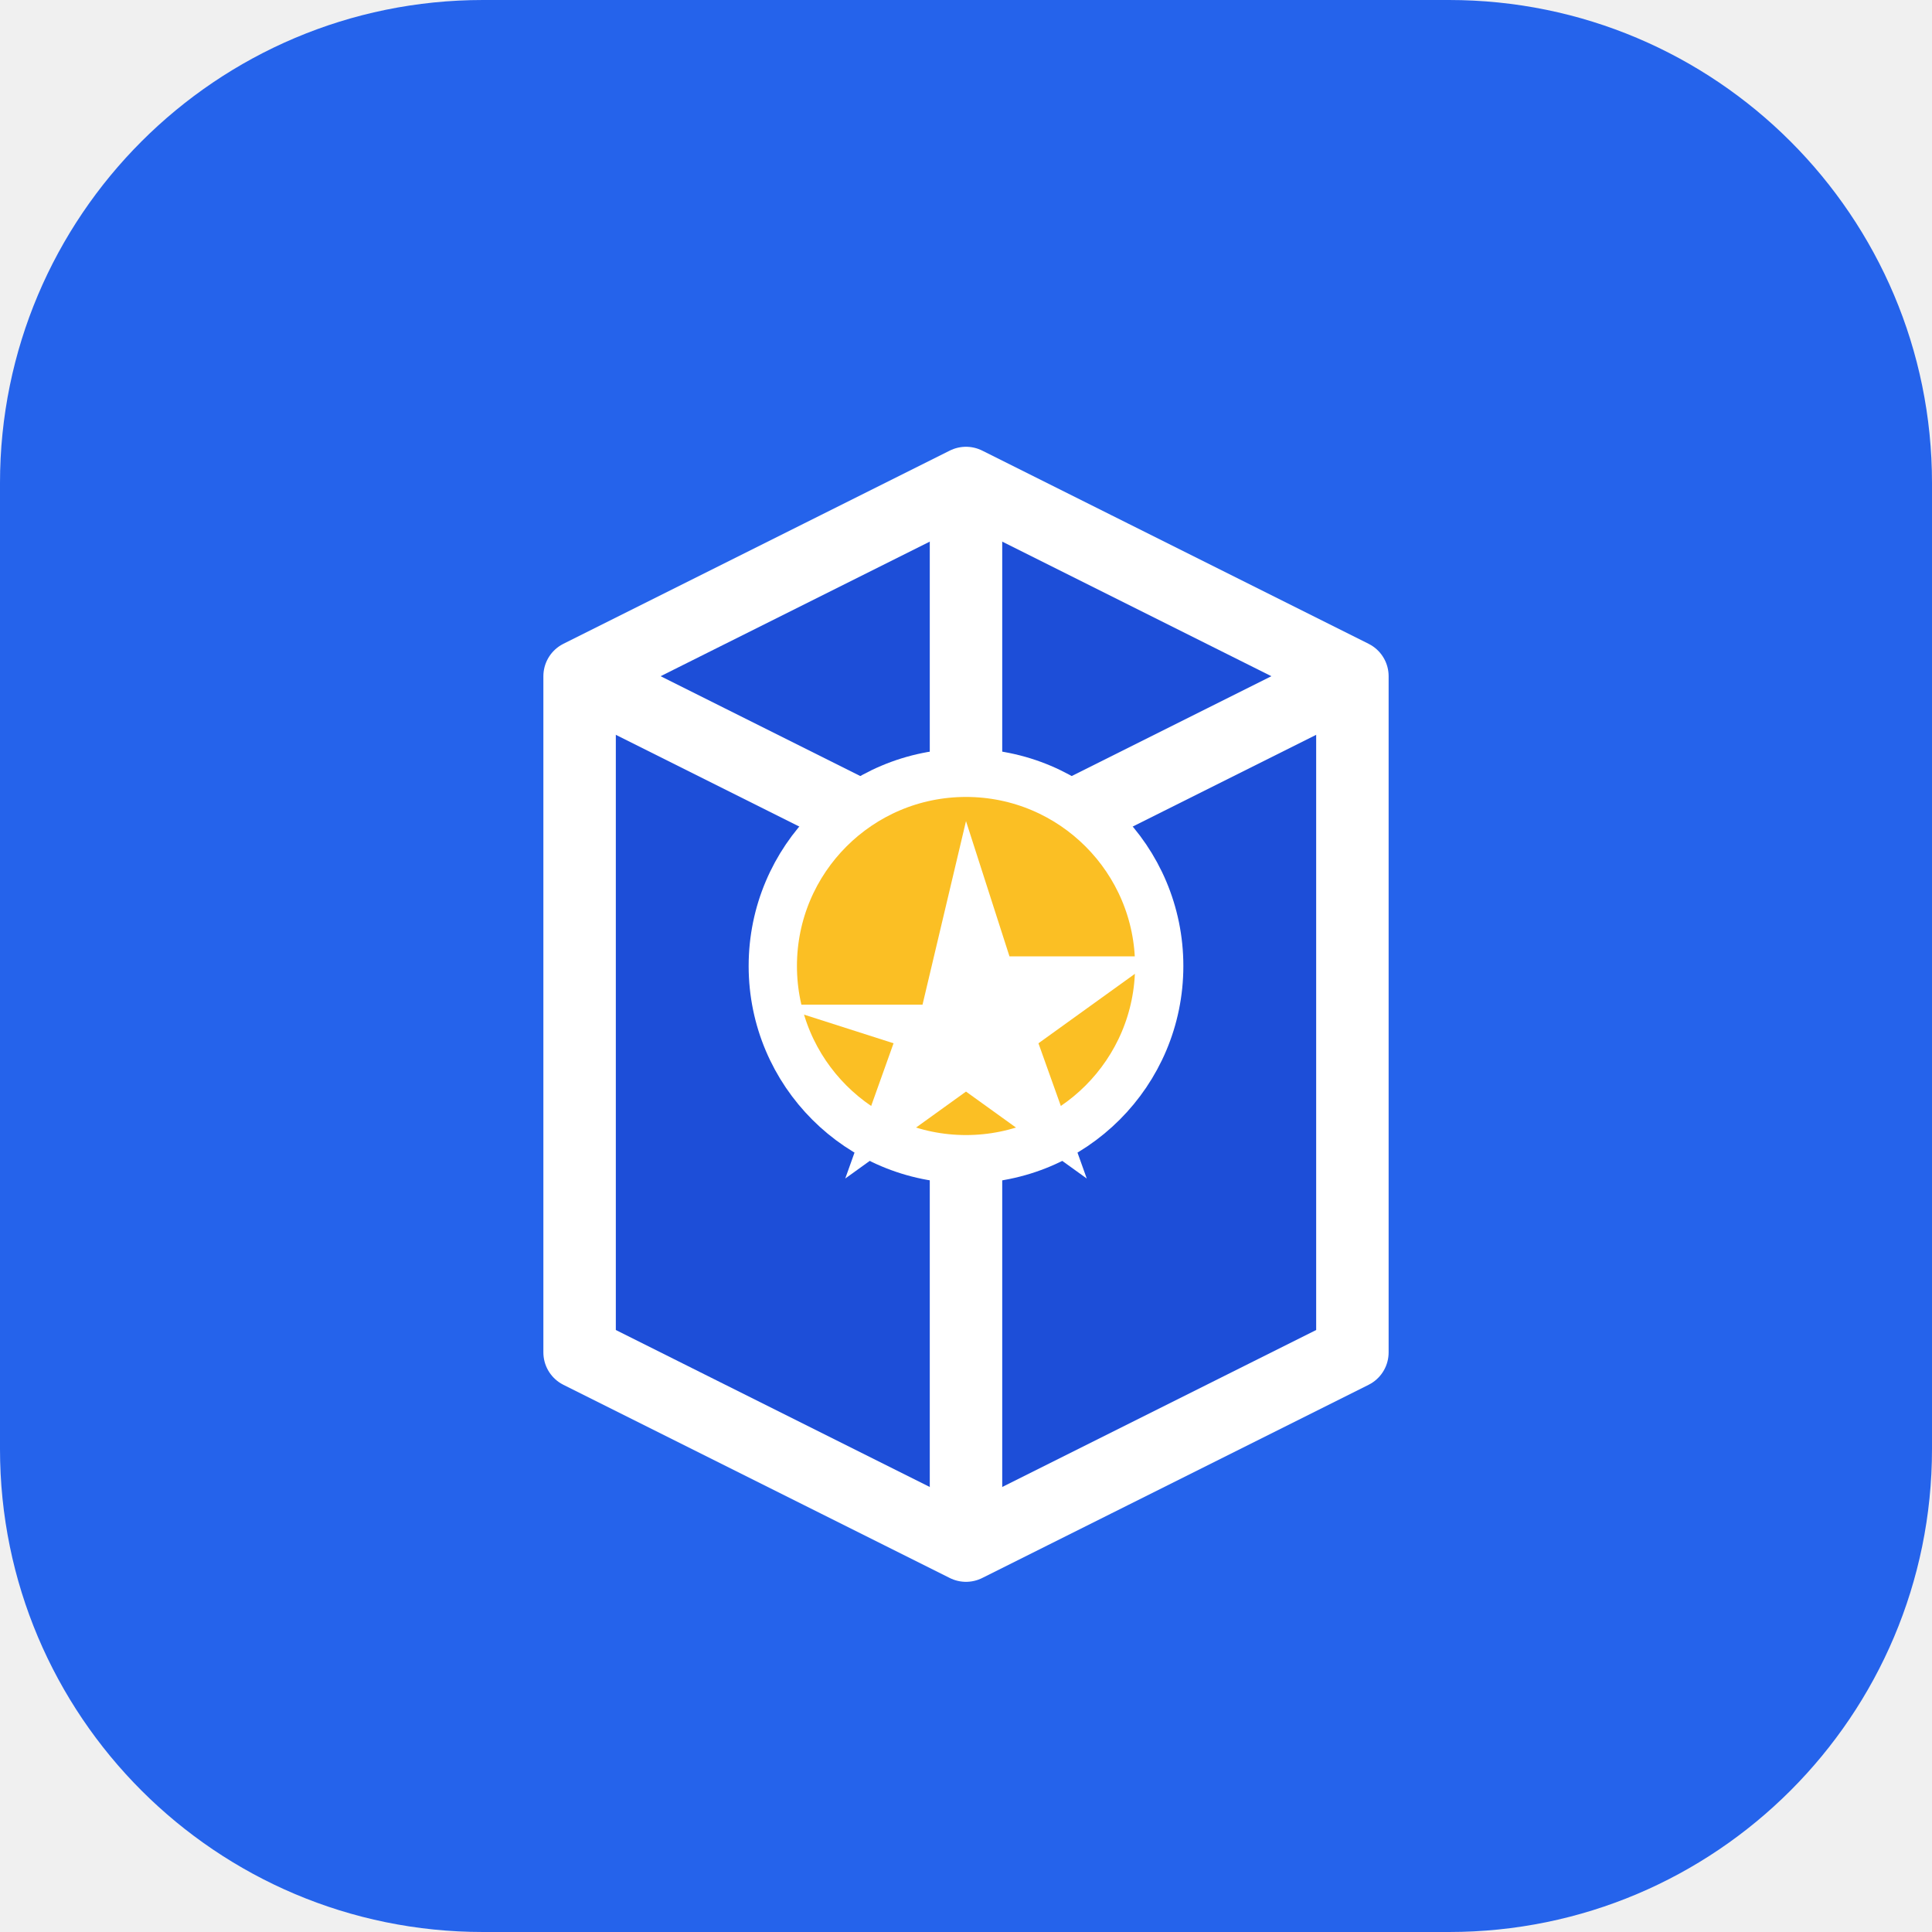
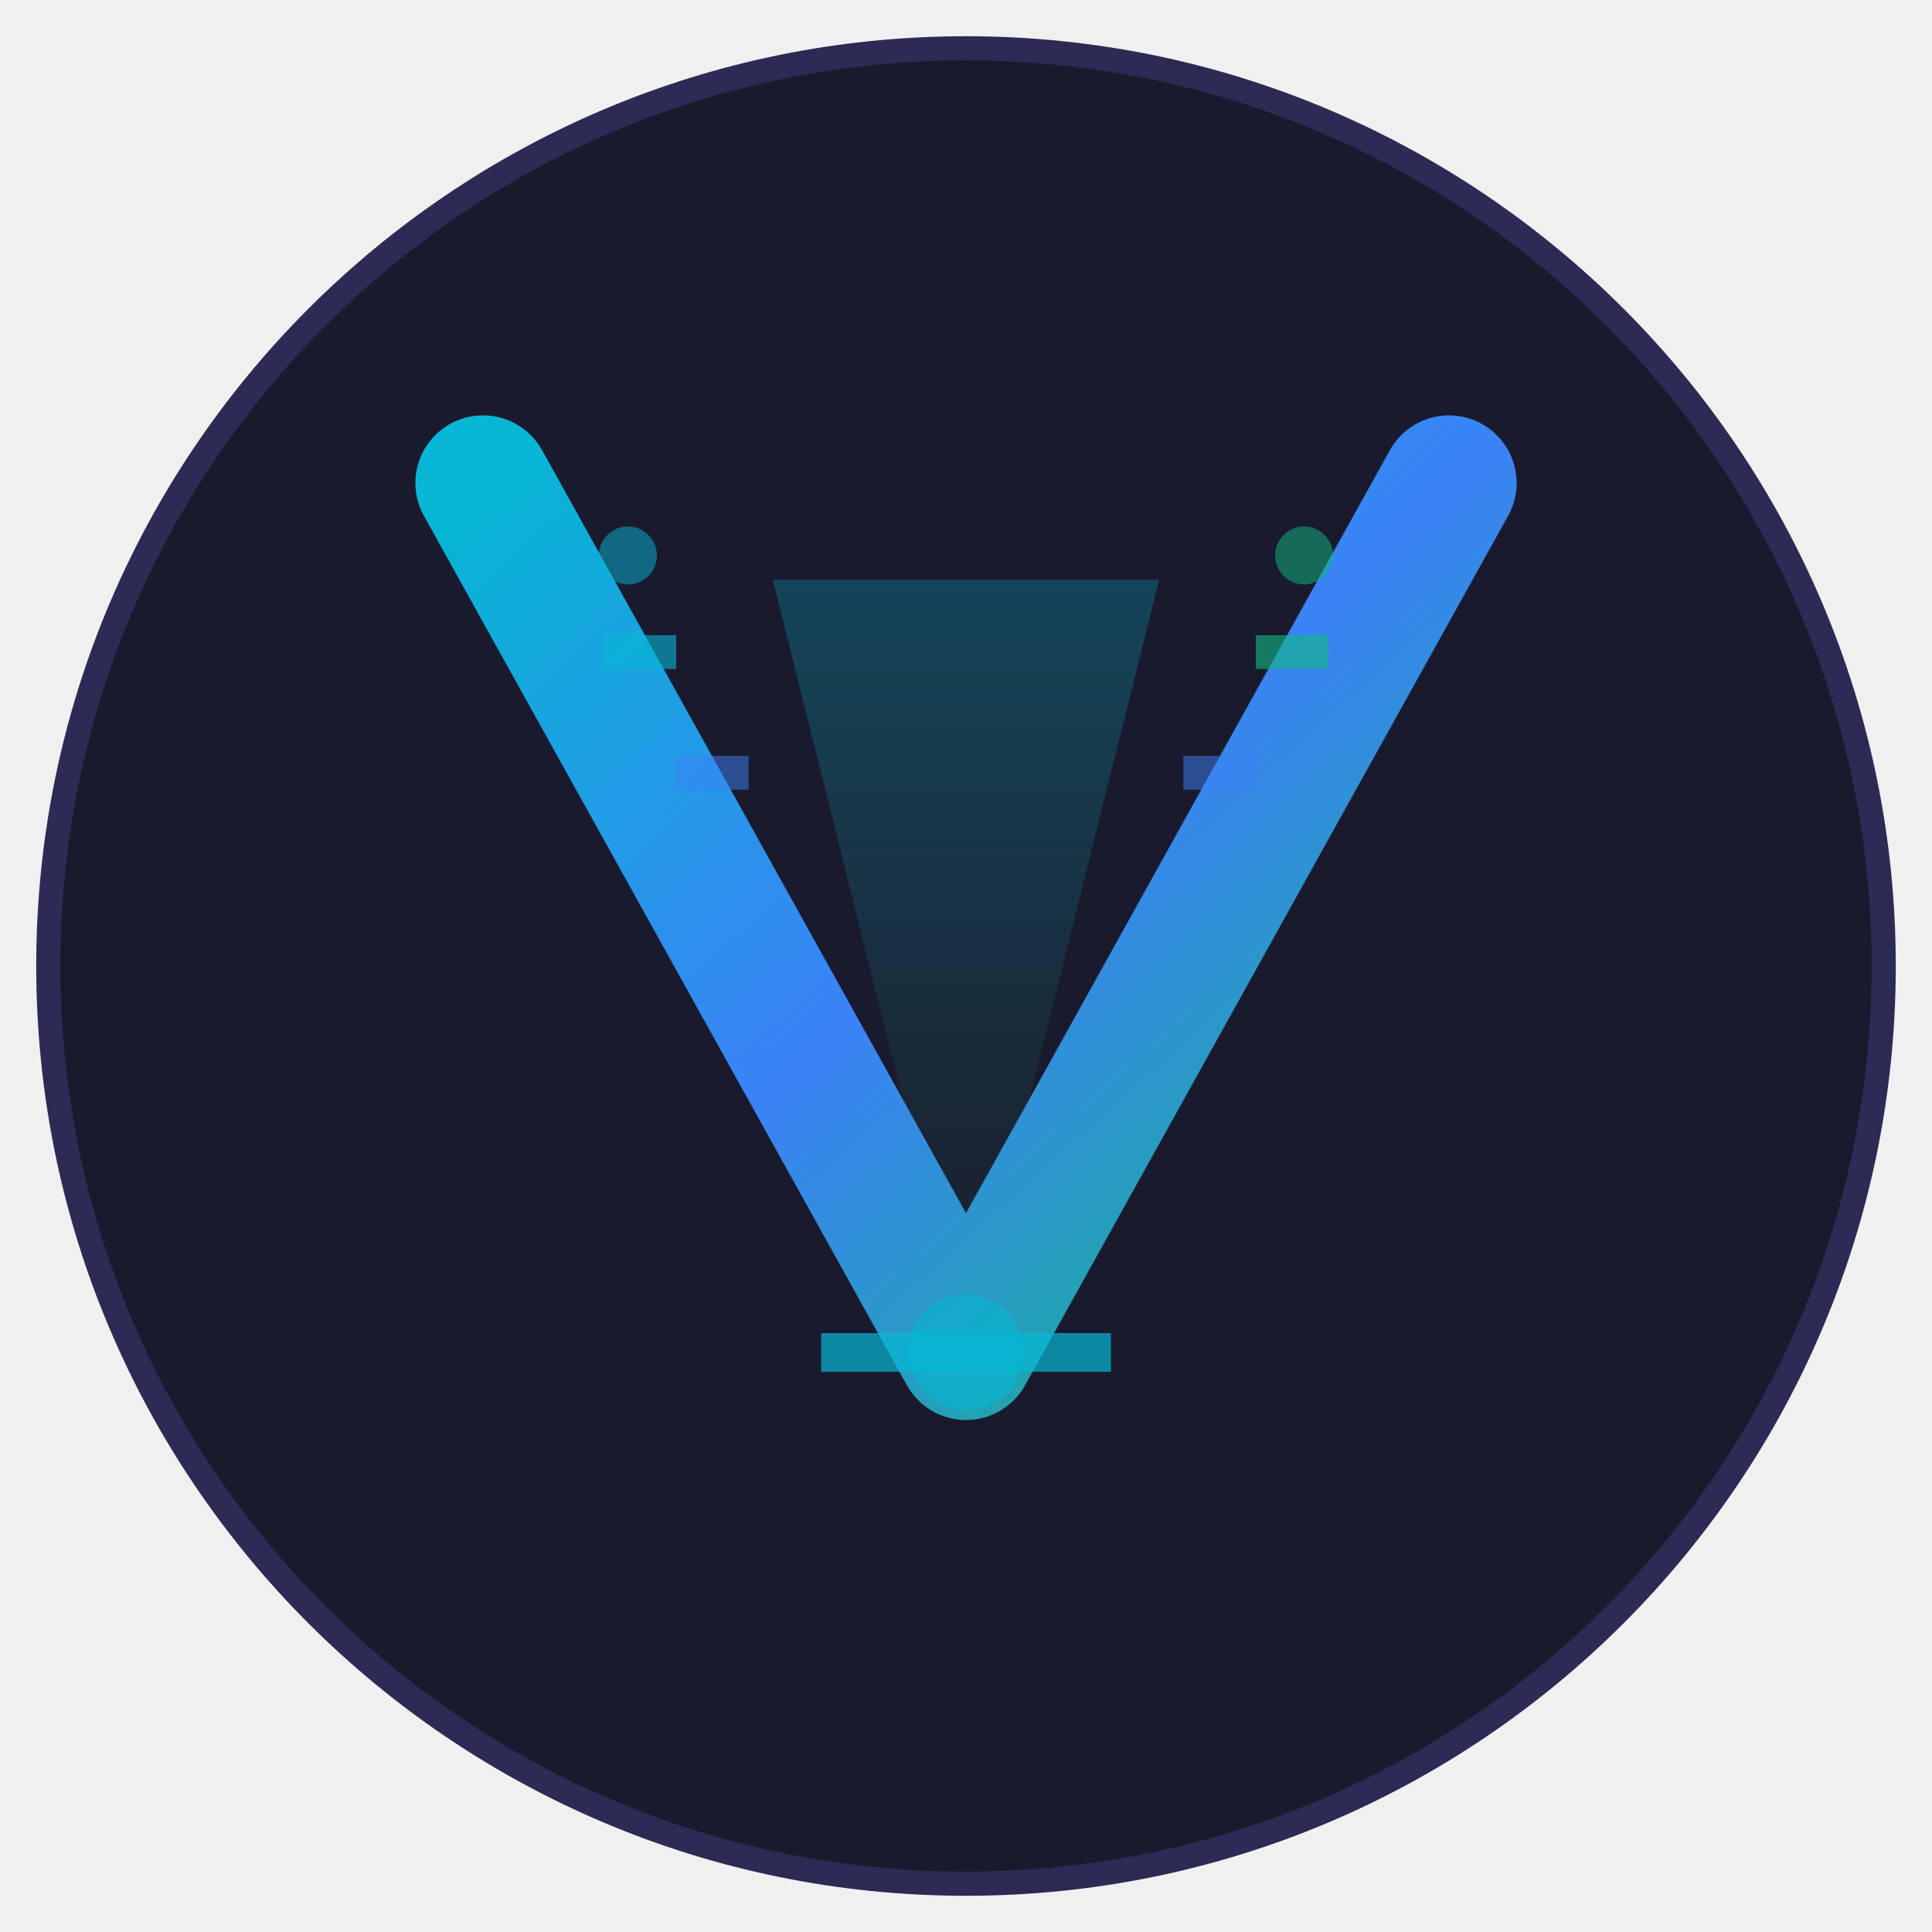
<svg xmlns="http://www.w3.org/2000/svg" viewBox="0 0 40 40" fill="none">
-   <rect width="40" height="40" rx="10" fill="#2563eb" />
-   <path d="M12 28V14l8-4 8 4v14l-8 4-8-4z" fill="#1d4ed8" stroke="#fff" stroke-width="1.5" stroke-linejoin="round" />
-   <path d="M20 10v22M12 14l8 4 8-4" stroke="#fff" stroke-width="1.5" stroke-linejoin="round" />
-   <circle cx="20" cy="20" r="4" fill="#fbbf24" stroke="#fff" stroke-width="1" />
-   <path d="M20 17l.9 2.8H24l-2.5 1.8 1 2.8-2.5-1.8-2.5 1.8 1-2.8L16 20.8h3.1z" fill="#fff" />
+   <defs>
+     <linearGradient id="vGrad" x1="0" y1="0" x2="1" y2="1">
+       <stop offset="0%" stop-color="#06b6d4" />
+       <stop offset="50%" stop-color="#3b82f6" />
+       <stop offset="100%" stop-color="#10b981" />
+     </linearGradient>
+     <linearGradient id="beamGrad" x1="0.5" y1="0" x2="0.5" y2="1">
+       <stop offset="0%" stop-color="#06b6d4" stop-opacity="0.9" />
+       <stop offset="100%" stop-color="#10b981" stop-opacity="0" />
+     </linearGradient>
+   </defs>
+   <circle cx="20" cy="20" r="19" fill="#1a1a2e" />
+   <circle cx="20" cy="20" r="19" fill="none" stroke="#2d2b55" stroke-width="0.5" />
+   <path d="M20 28 L16 12 L24 12 Z" fill="url(#beamGrad)" opacity="0.3" />
+   <path d="M10 10 L20 28 L30 10" fill="none" stroke="url(#vGrad)" stroke-width="2.8" stroke-linecap="round" stroke-linejoin="round" />
+   <line x1="12.5" y1="13.5" x2="14" y2="13.5" stroke="#06b6d4" stroke-width="0.7" opacity="0.6" />
+   <line x1="14" y1="16" x2="15.5" y2="16" stroke="#3b82f6" stroke-width="0.7" opacity="0.5" />
+   <circle cx="13" cy="11.5" r="0.6" fill="#06b6d4" opacity="0.5" />
+   <line x1="27.5" y1="13.5" x2="26" y2="13.5" stroke="#10b981" stroke-width="0.7" opacity="0.6" />
+   <line x1="26" y1="16" x2="24.5" y2="16" stroke="#3b82f6" stroke-width="0.7" opacity="0.5" />
+   <circle cx="27" cy="11.5" r="0.6" fill="#10b981" opacity="0.5" />
+   <line x1="17" y1="28" x2="23" y2="28" stroke="#06b6d4" stroke-width="0.8" opacity="0.7" />
+   <circle cx="20" cy="28" r="1.2" fill="#06b6d4" opacity="0.6" />
</svg>
